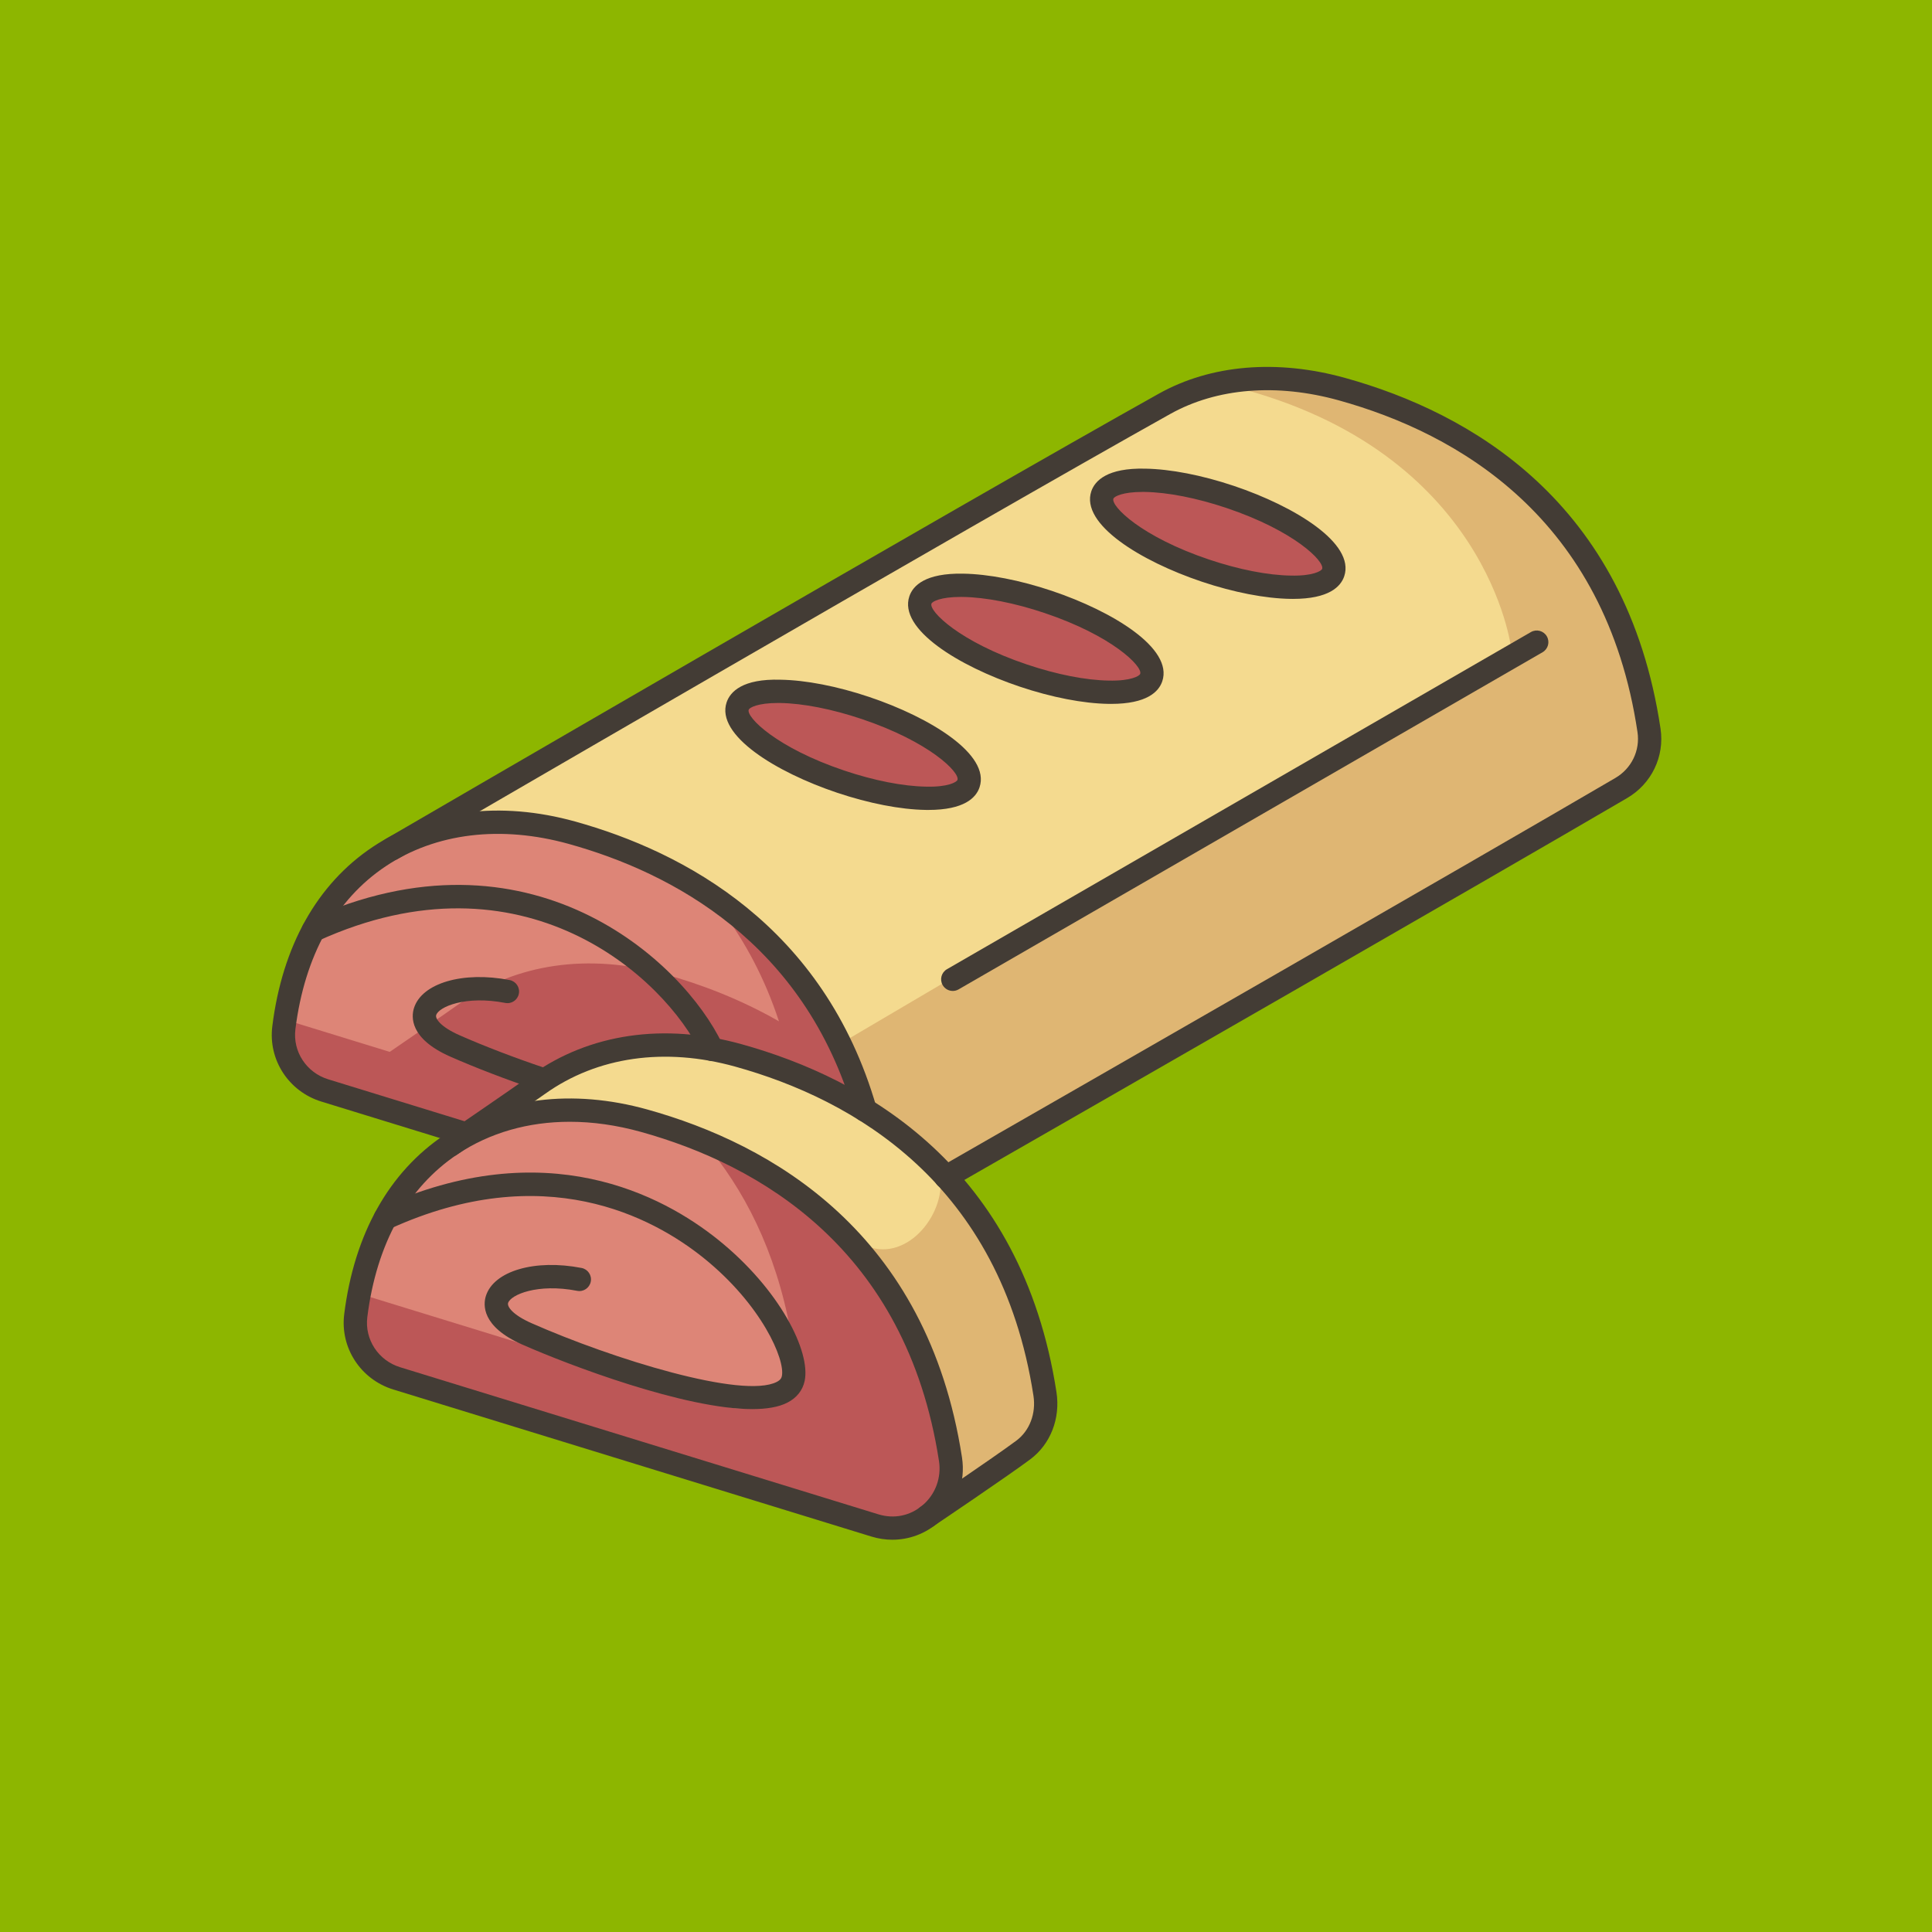
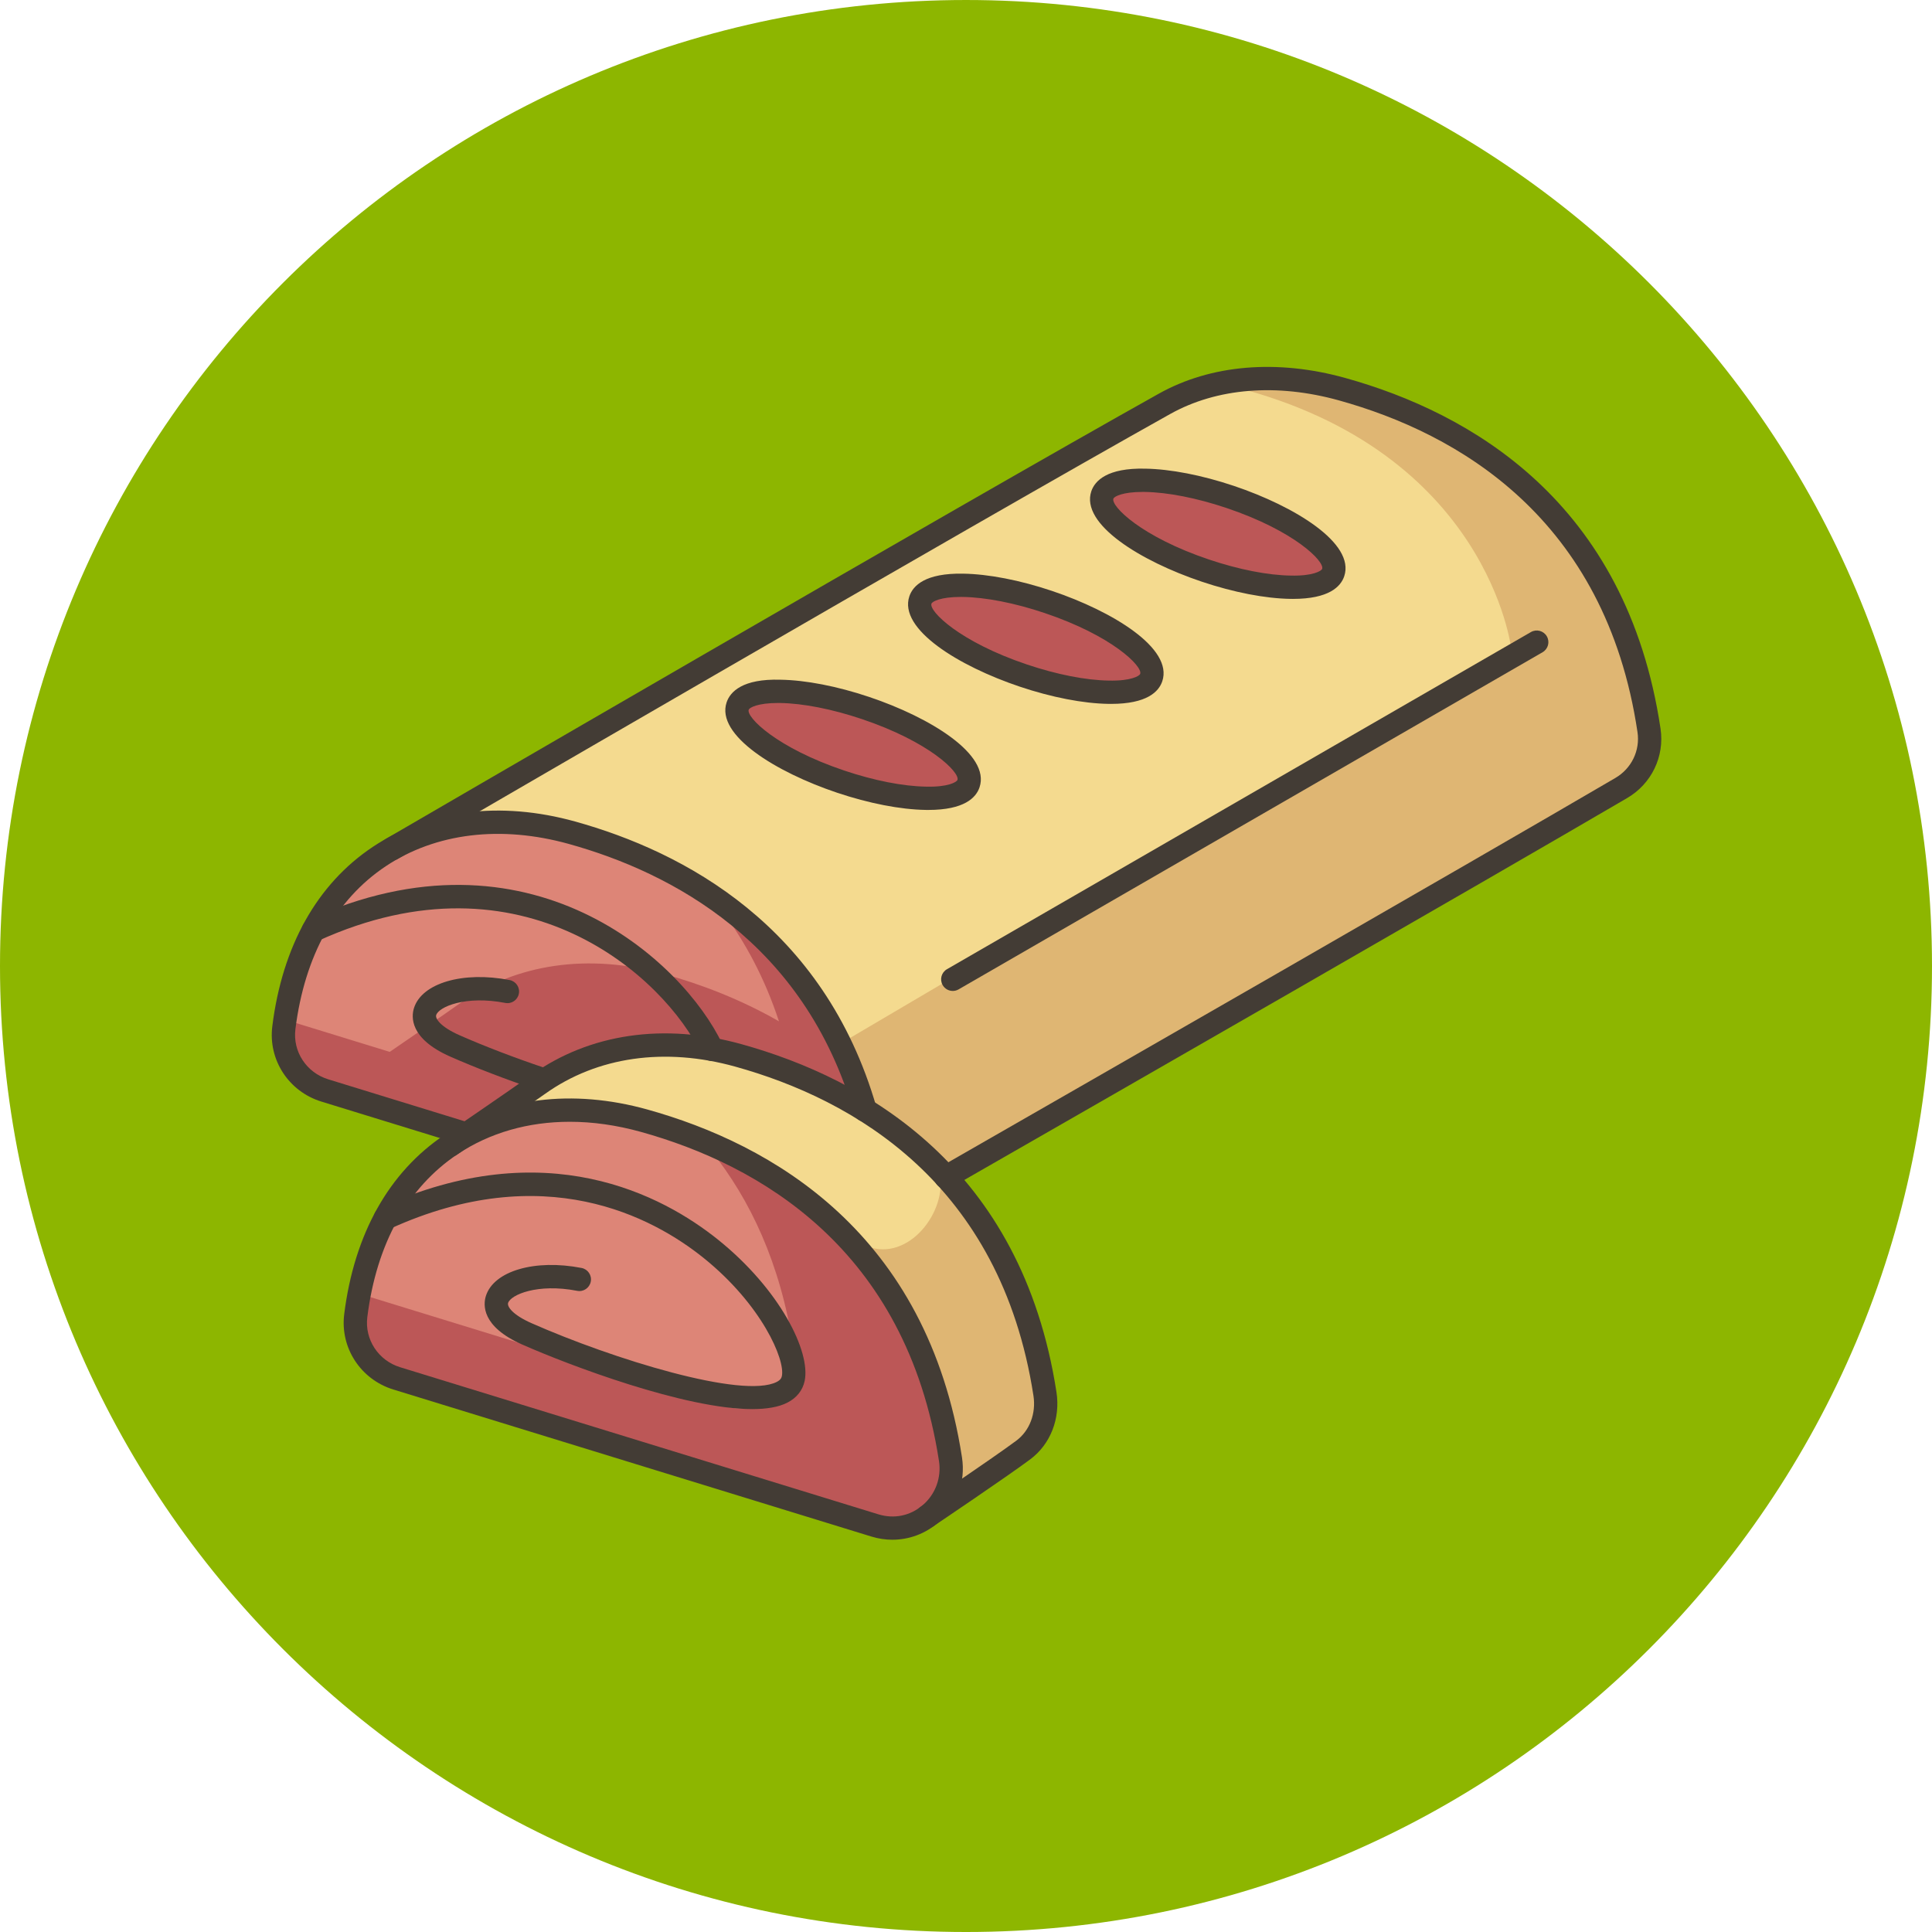
<svg xmlns="http://www.w3.org/2000/svg" version="1.1" id="svg18" width="1000" height="1000" viewBox="0 0 1000 1000">
  <defs id="defs22">
    <clipPath clipPathUnits="userSpaceOnUse" id="clipPath34">
      <path d="M 0,3236.692 H 3834.782 V 0 H 0 Z" id="path32" />
    </clipPath>
  </defs>
  <g id="g26" transform="matrix(1.333333,0,0,-1.333333,0,4315.587)">
-     <rect style="fill:#8db600;fill-opacity:1;stroke-width:0;stroke-linecap:round" id="rect1" width="750" height="750" x="1.3125001e-05" y="-3236.69" transform="scale(1,-1)" ry="375" rx="0" />
+     <rect style="fill:#8db600;fill-opacity:1;stroke-width:0;stroke-linecap:round" id="rect1" width="750" height="750" x="1.3125001e-05" y="-3236.69" transform="scale(1,-1)" ry="375" rx="375" />
    <g id="g28" transform="matrix(0.1406645,0,0,0.1406645,105.4955,2638.969)">
      <g id="g30" clip-path="url(#clipPath34)">
        <g id="g36" transform="translate(151.1082,1255.264)">
          <path d="m 0,0 383.651,-118.015 c 58.837,40.336 152.415,104.657 191.943,132.798 155.817,110.95 356.643,140.171 565.44,82.044 C 1242.702,68.565 1351.981,26.975 1457.753,-33.701 1310.3,415.161 952.387,602.78 673.221,680.393 480.729,733.844 296.507,711.339 154.562,616.772 12.774,522.331 -75.876,362.857 -101.786,155.613 -110.464,86.25 -67.653,20.81 0,0" style="fill:#dd8577;fill-opacity:1;fill-rule:nonzero;stroke:none" id="path38" />
        </g>
        <g id="g40" transform="translate(1243.666,1734.34)">
          <path d="m 0,0 c 63.09,-84.965 117.079,-184.946 156.076,-303.659 -105.772,60.676 -215.051,102.266 -316.719,130.528 -208.798,58.127 -409.623,28.906 -565.44,-82.044 -39.524,-28.141 -133.102,-92.462 -191.943,-132.798 l -273.054,83.994 c -0.965,-6.589 -2.428,-12.792 -3.264,-19.483 -8.678,-69.363 34.133,-134.804 101.786,-155.613 l 383.651,-118.015 c 58.837,40.336 152.415,104.656 191.943,132.798 155.817,110.95 356.643,140.171 565.44,82.044 101.668,-28.262 210.947,-69.853 316.719,-130.528 C 287.679,-276.804 151.831,-113.546 0,0" style="fill:#bc5757;fill-opacity:1;fill-rule:nonzero;stroke:none" id="path42" />
        </g>
        <g id="g44" transform="translate(1270.549,2305.89)">
          <path d="m 0,0 c 11.707,34.838 57.233,53.859 132.937,51.473 68.218,-1.035 153.494,-17.639 240.105,-46.734 161.796,-54.33 320,-153.071 294.498,-228.994 -11.346,-33.772 -54.911,-51.537 -126.173,-51.537 -2.229,0 -4.473,0 -6.764,0.063 -68.218,1.036 -153.495,17.639 -240.105,46.734 C 132.701,-174.665 -25.501,-75.924 0,0 m 504.315,292.677 c 11.692,34.839 56.998,54.11 132.937,51.474 68.218,-1.036 153.495,-17.639 240.105,-46.734 161.797,-54.33 320,-153.072 294.498,-228.995 -11.346,-33.772 -54.91,-51.536 -126.173,-51.536 -2.228,0 -4.473,0 -6.764,0.062 C 970.701,17.984 885.423,34.587 798.813,63.683 637.016,118.012 478.814,216.754 504.315,292.677 m 502.135,289.79 c 11.691,34.839 57.405,54.141 132.936,51.473 68.218,-1.035 153.495,-17.639 240.106,-46.733 161.796,-54.331 319.999,-153.072 294.497,-228.995 -11.346,-33.772 -54.942,-51.568 -126.22,-51.568 -2.213,0 -4.441,0.031 -6.701,0.063 -68.234,1.036 -153.51,17.639 -240.121,46.734 -161.796,54.361 -319.999,153.102 -294.497,229.026 M -437.62,-339.287 c 294.169,-81.784 674.006,-282.022 818.124,-770.325 74.974,-47.242 147.304,-104.857 213.003,-174.912 432.229,247.791 1450.433,832.059 1852.068,1067.048 50.375,29.472 77.414,85.497 68.877,142.745 -89.435,600.389 -503.75,836.382 -835.551,928.658 -175.622,48.743 -345.265,34.933 -477.699,-38.981 -431.61,-241.01 -1560.183,-895.715 -1975.758,-1137.138 104.905,20.82 219.517,15.546 336.936,-17.095" style="fill:#f4da8f;fill-opacity:1;fill-rule:nonzero;stroke:none" id="path46" />
        </g>
        <g id="g48" transform="translate(1575.278,2107.34)">
          <path d="m 0,0 c 83.566,-28.059 165.375,-44.066 230.375,-45.071 66.901,-0.533 96.921,14.658 101.959,29.598 12.131,36.094 -86.344,125.168 -274.253,188.318 -83.567,28.059 -165.375,44.066 -230.376,45.071 -2.119,0.031 -4.19,0.031 -6.246,0.031 -63.086,0 -90.848,-15.129 -95.712,-29.629 C -286.384,152.224 -187.91,63.149 0,0" style="fill:#bc5757;fill-opacity:1;fill-rule:nonzero;stroke:none" id="path50" />
        </g>
        <g id="g52" transform="translate(2581.728,2689.776)">
          <path d="m 0,0 c 83.55,-28.059 165.358,-44.066 230.359,-45.039 67.418,-0.722 96.953,14.626 101.975,29.597 12.131,36.094 -86.344,125.169 -274.254,188.318 -83.565,28.06 -165.374,44.066 -230.375,45.071 -2.119,0.031 -4.19,0.031 -6.246,0.031 -63.087,0 -90.848,-15.128 -95.713,-29.629 C -286.385,152.255 -187.91,63.149 0,0" style="fill:#bc5757;fill-opacity:1;fill-rule:nonzero;stroke:none" id="path54" />
        </g>
        <g id="g56" transform="translate(2079.594,2400.018)">
          <path d="m 0,0 c 83.565,-28.06 165.374,-44.066 230.375,-45.071 66.821,-0.816 96.921,14.626 101.959,29.597 12.131,36.095 -86.344,125.169 -274.254,188.318 -83.566,28.06 -165.375,44.067 -230.376,45.071 -2.118,0.031 -4.189,0.031 -6.245,0.031 -63.087,0 -90.848,-15.128 -95.713,-29.628 C -286.385,152.224 -187.91,63.149 0,0" style="fill:#bc5757;fill-opacity:1;fill-rule:nonzero;stroke:none" id="path58" />
        </g>
        <g id="g60" transform="translate(1846.299,992.655)">
          <path d="m 0,0 c -0.071,0.126 -0.063,0.269 -0.133,0.396 -66.132,71.751 -139.481,130.152 -215.499,177.8 -0.502,0.253 -0.941,0.561 -1.412,0.866 -114.36,71.446 -234.699,118.561 -345.713,149.427 -199.35,55.397 -390.43,27.965 -538.197,-77.273 -20.511,-14.605 -55.557,-38.939 -92.723,-64.589 115.91,31.651 245.543,29.815 378.762,-7.223 339.082,-94.253 763.112,-335.111 857.585,-947.176 4.99,-32.279 1.239,-64.323 -9.949,-93.478 63.576,43.289 147.77,101.106 185.257,129.007 41.619,30.947 62.192,84.461 53.67,139.638 C 231.635,-333.37 130.731,-142.65 2.327,-2.316 1.585,-1.489 0.573,-1.004 0,0" style="fill:#f4da8f;fill-opacity:1;fill-rule:nonzero;stroke:none" id="path62" />
        </g>
        <g id="g64" transform="translate(1857.206,219.9871)">
          <path d="m 0,0 c -91.868,595.115 -504.472,829.383 -834.421,921.125 -68.359,18.989 -135.667,28.405 -200.417,28.405 -116.569,0 -224.75,-30.593 -315.782,-90.532 -2.688,-1.84 -4.641,-3.172 -4.798,-3.282 0,-0.002 -0.01,-0.002 -0.01,-0.004 -140.36,-94.644 -228.241,-253.33 -254.002,-459.366 -8.678,-69.332 34.133,-134.804 101.786,-155.645 l 1319.779,-405.919 c 48.366,-14.877 100.029,-4.049 138.163,28.906 C -10.624,-102.508 7.957,-51.568 0,0" style="fill:#dd8577;fill-opacity:1;fill-rule:nonzero;stroke:none" id="path66" />
        </g>
        <g id="g68" transform="translate(1857.206,219.9871)">
          <path d="m 0,0 c -74.837,484.785 -362.504,730.083 -644.958,853.979 107.872,-134.752 191.257,-310.541 226.728,-540.302 7.956,-51.569 -10.625,-102.508 -49.701,-136.312 -38.134,-32.955 -89.796,-43.783 -138.162,-28.906 l -993.676,305.62 c -3.617,-18.93 -7.179,-37.91 -9.659,-57.733 -8.678,-69.332 34.133,-134.804 101.786,-155.645 l 1319.779,-405.919 c 48.366,-14.877 100.029,-4.049 138.163,28.906 C -10.624,-102.508 7.957,-51.568 0,0" style="fill:#bc5757;fill-opacity:1;fill-rule:nonzero;stroke:none" id="path70" />
        </g>
        <g id="g72" transform="translate(3785,2231.159)">
          <path d="m 0,0 c -89.435,600.389 -503.75,836.382 -835.551,928.658 -101.644,28.211 -201.029,34.8 -292.614,21.578 701.022,-178.425 763.759,-722.13 763.759,-722.13 L -2203.609,-854.969 c 26.811,-55.24 50.457,-114.843 69.661,-179.912 74.974,-47.243 147.304,-104.857 213.004,-174.912 432.228,247.791 1450.432,832.059 1852.067,1067.048 C -18.502,-113.273 8.537,-57.249 0,0" style="fill:#dfb673;fill-opacity:1;fill-rule:nonzero;stroke:none" id="path74" />
        </g>
        <g id="g76" transform="translate(1622.993,819.6443)">
          <path d="m 0,0 h -0.004 c 126.742,-143.116 225.97,-335.55 265.98,-594.762 4.99,-32.278 1.239,-64.322 -9.95,-93.477 63.577,43.289 147.771,101.106 185.257,129.007 41.619,30.947 62.193,84.461 53.671,139.637 -40.014,259.236 -140.917,449.955 -269.322,590.289 -0.741,0.827 -1.754,1.313 -2.326,2.317 -0.071,0.126 -0.063,0.268 -0.134,0.396 C 229.222,60.789 112.187,-66.136 0,0" style="fill:#dfb673;fill-opacity:1;fill-rule:nonzero;stroke:none" id="path78" />
        </g>
        <g id="g80" transform="translate(1860.266,968.5193)">
          <path d="m 0,0 c -11.142,0 -21.97,5.807 -27.918,16.164 -8.82,15.379 -3.499,35.026 11.896,43.847 425.41,243.871 1458.6,836.696 1863.766,1073.757 44.679,26.145 68.657,75.766 61.094,126.487 -88.164,591.851 -496.735,824.55 -823.97,915.538 -171.511,47.676 -336.838,34.369 -465.553,-37.506 C 88.572,1841.938 -1496.704,919.65 -1512.648,910.36 c -15.316,-8.914 -35.011,-3.735 -43.941,11.613 -8.929,15.348 -3.735,35.027 11.613,43.941 15.96,9.29 1601.706,931.859 2132.967,1228.492 143.562,80.192 326.167,95.571 514.093,43.344 345.579,-96.104 777.094,-342.048 870.343,-968.017 11.439,-76.834 -24.749,-151.972 -92.23,-191.456 C 1474.812,841.09 441.433,248.171 15.96,4.269 10.907,1.381 5.414,0 0,0" style="fill:#433c35;fill-opacity:1;fill-rule:nonzero;stroke:none" id="path82" />
        </g>
        <g id="g84" transform="translate(1879.459,1514.515)">
          <path d="m 0,0 c -11.111,0 -21.908,5.744 -27.872,16.07 -8.866,15.379 -3.609,35.027 11.77,43.909 l 1611.625,930.448 c 15.395,8.913 35.011,3.609 43.91,-11.77 8.866,-15.379 3.609,-35.027 -11.77,-43.909 L 16.038,4.3 C 10.969,1.381 5.445,0 0,0" style="fill:#433c35;fill-opacity:1;fill-rule:nonzero;stroke:none" id="path86" />
        </g>
        <g id="g88" transform="translate(537.4896,1087.473)">
          <path d="m 0,0 c -3.139,0 -6.324,0.439 -9.463,1.412 l -391.089,120.304 c -90.063,27.682 -147.03,115.031 -135.448,207.683 27.699,221.587 123.646,392.831 277.455,495.308 153.762,102.413 351.998,127.24 558.3,69.928 299.472,-83.267 686.843,-287.593 831.455,-788.047 4.912,-17.043 -4.912,-34.87 -21.955,-39.798 -17.074,-4.803 -34.87,4.897 -39.797,21.971 C 933.068,560.717 566.241,753.805 282.524,832.679 94.551,884.968 -84.963,863.092 -222.906,771.193 -360.691,679.419 -446.91,523.9 -472.223,321.427 c -7.705,-61.612 30.382,-119.77 90.565,-138.257 L 9.432,62.866 C 26.396,57.625 35.922,39.641 30.696,22.692 26.458,8.882 13.731,0 0,0" style="fill:#433c35;fill-opacity:1;fill-rule:nonzero;stroke:none" id="path90" />
        </g>
        <g id="g92" transform="translate(741.1712,1240.168)">
          <path d="m 0,0 c -3.39,0 -6.827,0.533 -10.216,1.663 -82.436,27.651 -169.345,61.016 -238.411,91.491 -112.63,49.747 -107.514,110.166 -100.091,133.831 21.688,69.176 135.306,102.446 264.1,77.4 17.42,-3.39 28.797,-20.244 25.408,-37.664 -3.374,-17.45 -20.198,-28.939 -37.68,-25.423 -109.82,21.249 -183.422,-10.986 -190.499,-33.552 -3.013,-9.604 11.739,-32.391 64.719,-55.773 C -155.315,122.25 -70.431,89.671 10.216,62.615 27.055,56.966 36.11,38.762 30.476,21.907 25.957,8.475 13.433,0 0,0" style="fill:#433c35;fill-opacity:1;fill-rule:nonzero;stroke:none" id="path94" />
        </g>
        <g id="g96" transform="translate(1215.011,1321.144)">
          <path d="m 0,0 c -12.021,0 -23.556,6.779 -29.048,18.361 -101.205,213.365 -492.891,570.666 -1057.688,313.361 -16.18,-7.344 -35.215,-0.22 -42.576,15.913 -7.359,16.164 -0.219,35.216 15.929,42.591 C -505.116,667.399 -81.008,277.957 29.017,45.918 36.627,29.88 29.801,10.703 13.763,3.107 9.306,1.004 4.614,0 0,0" style="fill:#433c35;fill-opacity:1;fill-rule:nonzero;stroke:none" id="path98" />
        </g>
        <g id="g100" transform="translate(1901.304,2601.894)">
          <path d="m 0,0 c -55.57,0 -78.717,-12.648 -80.742,-18.675 -6.936,-20.652 77.038,-105.081 264.147,-167.948 82.029,-27.557 162.111,-43.282 225.495,-44.254 60.168,-1.319 84.414,12.397 86.501,18.643 6.937,20.652 -77.038,105.081 -264.147,167.948 C 149.226,-16.729 69.144,-1.004 5.759,-0.031 3.798,0 1.883,0 0,0 m 414.833,-295.188 c -2.276,0 -4.567,0 -6.905,0.063 -69.835,1.067 -156.838,17.953 -244.987,47.55 -168.088,56.464 -335.111,158.595 -304.604,249.364 9.871,29.378 43.847,64.342 148.395,62.428 69.834,-1.068 156.837,-17.953 244.986,-47.55 168.09,-56.465 335.112,-158.596 304.604,-249.365 -9.635,-28.719 -42.12,-62.49 -141.489,-62.49" style="fill:#433c35;fill-opacity:1;fill-rule:nonzero;stroke:none" id="path102" />
        </g>
        <g id="g104" transform="translate(1396.988,2309.217)">
          <path d="m 0,0 c -55.554,0 -78.717,-12.648 -80.741,-18.675 -6.936,-20.652 77.037,-105.081 264.147,-167.948 82.028,-27.557 162.111,-43.282 225.495,-44.255 59.995,-1.569 84.414,12.398 86.501,18.644 6.936,20.652 -77.038,105.081 -264.148,167.948 C 149.227,-16.729 69.144,-1.004 5.76,-0.031 3.798,0 1.883,0 0,0 m 414.833,-295.188 c -2.275,0 -4.566,0 -6.905,0.063 -69.834,1.066 -156.837,17.953 -244.986,47.55 -168.089,56.464 -335.111,158.595 -304.604,249.364 9.855,29.378 44.145,65.409 148.394,62.427 69.835,-1.067 156.838,-17.952 244.986,-47.55 168.09,-56.464 335.113,-158.595 304.605,-249.364 -9.636,-28.719 -42.12,-62.49 -141.49,-62.49" style="fill:#433c35;fill-opacity:1;fill-rule:nonzero;stroke:none" id="path106" />
        </g>
        <g id="g108" transform="translate(2403.438,2891.684)">
          <path d="m 0,0 c -55.554,0 -78.717,-12.648 -80.741,-18.675 -6.937,-20.683 77.021,-105.113 264.147,-167.979 82.028,-27.557 162.111,-43.282 225.495,-44.223 59.759,-1.476 84.413,12.397 86.5,18.643 6.937,20.652 -77.037,105.081 -264.147,167.948 C 149.227,-16.729 69.144,-1.004 5.76,-0.031 3.798,0 1.883,0 0,0 m 414.786,-295.22 c -2.26,0 -4.535,0.032 -6.858,0.063 -69.834,1.067 -156.853,17.953 -244.986,47.551 -168.089,56.463 -335.112,158.594 -304.604,249.395 9.855,29.378 44.317,64.781 148.394,62.427 69.834,-1.067 156.837,-17.952 244.986,-47.55 168.09,-56.464 335.112,-158.595 304.604,-249.364 -9.635,-28.719 -42.135,-62.522 -141.536,-62.522" style="fill:#433c35;fill-opacity:1;fill-rule:nonzero;stroke:none" id="path110" />
        </g>
        <g id="g112" transform="translate(1808.117,31.7625)">
          <path d="m 0,0 c -10.326,0 -20.479,4.96 -26.694,14.188 -9.902,14.719 -6.011,34.681 8.71,44.599 1.993,1.35 201.092,135.526 264.555,182.763 36.832,27.368 54.989,75.012 47.378,124.29 -90.55,586.61 -497.442,817.582 -822.84,908.037 -194.516,54.11 -380.794,27.494 -524.559,-74.856 -59.76,-42.56 -241.989,-167.101 -243.825,-168.357 -14.626,-9.98 -34.635,-6.214 -44.663,8.412 -10.012,14.657 -6.246,34.651 8.412,44.695 1.82,1.223 183.531,125.387 242.789,167.602 159.866,113.838 365.478,143.844 579.077,84.461 C -168.042,1240.294 261.699,996.14 357.475,375.632 368.727,302.753 340.935,231.601 284.925,189.95 220.27,141.866 26.161,11.017 17.922,5.493 12.414,1.789 6.167,0 0,0" style="fill:#433c35;fill-opacity:1;fill-rule:nonzero;stroke:none" id="path114" />
        </g>
        <g id="g116" transform="translate(822.4149,1153.447)">
          <path d="m 0,0 c -114.466,0 -220.521,-30.131 -309.375,-89.325 -137.786,-91.774 -224.004,-247.293 -249.317,-449.766 -7.706,-61.611 30.381,-119.77 90.581,-138.288 l 1319.763,-405.92 c 43.69,-13.433 88.493,-4.08 122.924,25.706 34.871,30.131 51.443,75.61 44.334,121.685 C 928.36,-349.267 521.452,-118.295 196.054,-27.84 129.139,-9.228 63.274,0 0,0 m 890.351,-1153.447 c -19.192,0 -38.589,2.856 -57.594,8.694 l -1319.779,405.919 c -90.079,27.746 -147.029,115.094 -135.447,207.715 27.698,221.556 123.646,392.831 277.47,495.307 153.73,102.414 352.014,127.209 558.285,69.929 343.632,-95.54 773.358,-339.694 869.149,-960.233 10.515,-68.076 -14.092,-135.401 -65.817,-180.126 -35.796,-30.915 -80.49,-47.205 -126.267,-47.205" style="fill:#433c35;fill-opacity:1;fill-rule:nonzero;stroke:none" id="path118" />
        </g>
        <g id="g120" transform="translate(1326.149,360.5037)">
          <path d="m 0,0 c -186.325,0 -506.214,121.339 -635.149,178.273 -112.614,49.748 -107.514,110.166 -100.107,133.8 21.704,69.207 135.228,102.477 264.116,77.431 17.419,-3.39 28.797,-20.244 25.407,-37.664 -3.374,-17.419 -20.15,-28.938 -37.679,-25.423 -109.727,21.249 -183.421,-11.017 -190.499,-33.552 -3.013,-9.604 11.738,-32.39 64.718,-55.773 223.44,-98.679 582.923,-209.944 676.705,-162.048 10.577,5.398 13.057,11.08 14.092,15.944 9.73,45.385 -55.852,197.389 -215.921,326.105 -140.8,113.21 -440.398,274.221 -865.102,80.725 -16.163,-7.376 -35.215,-0.251 -42.575,15.945 -7.36,16.132 -0.22,35.183 15.928,42.559 456.044,207.746 779.699,33.395 932.033,-89.137 C 75.625,330.78 161.859,158.688 144.471,77.492 138.9,51.536 122.391,30.884 96.733,17.796 72.393,5.366 39.123,0.031 0,0" style="fill:#433c35;fill-opacity:1;fill-rule:nonzero;stroke:none" id="path122" />
        </g>
      </g>
    </g>
  </g>
</svg>
